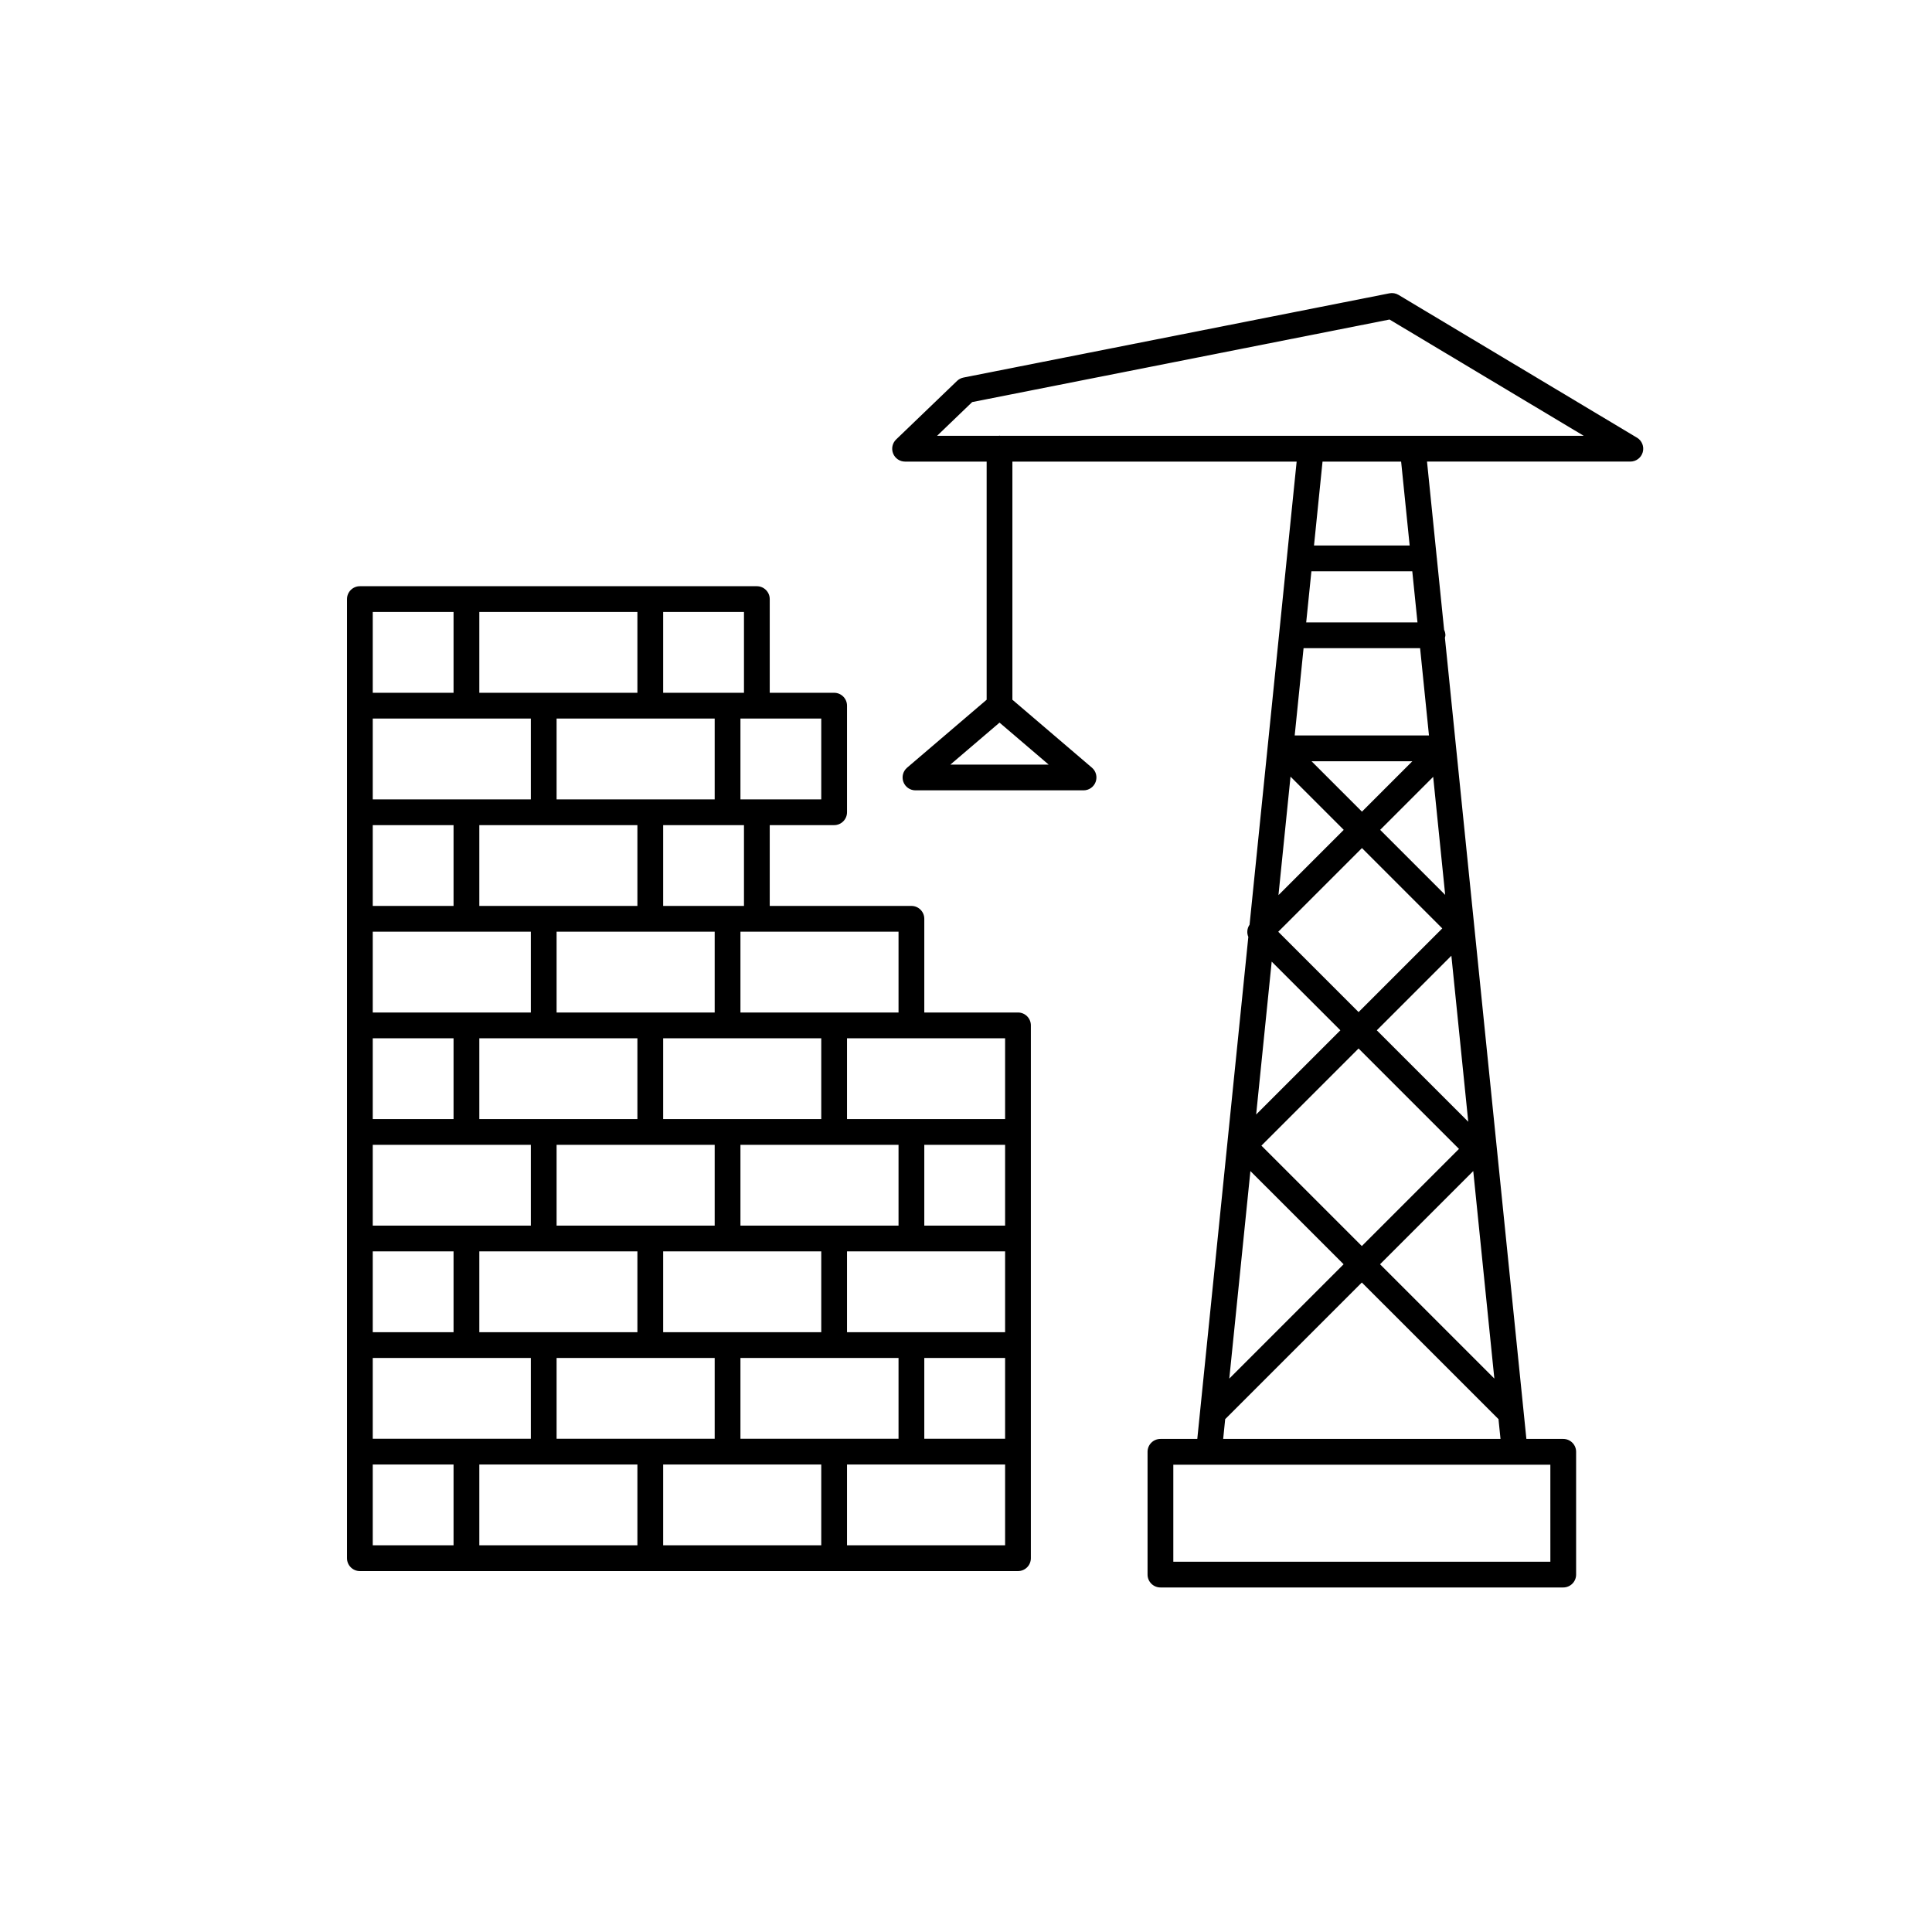
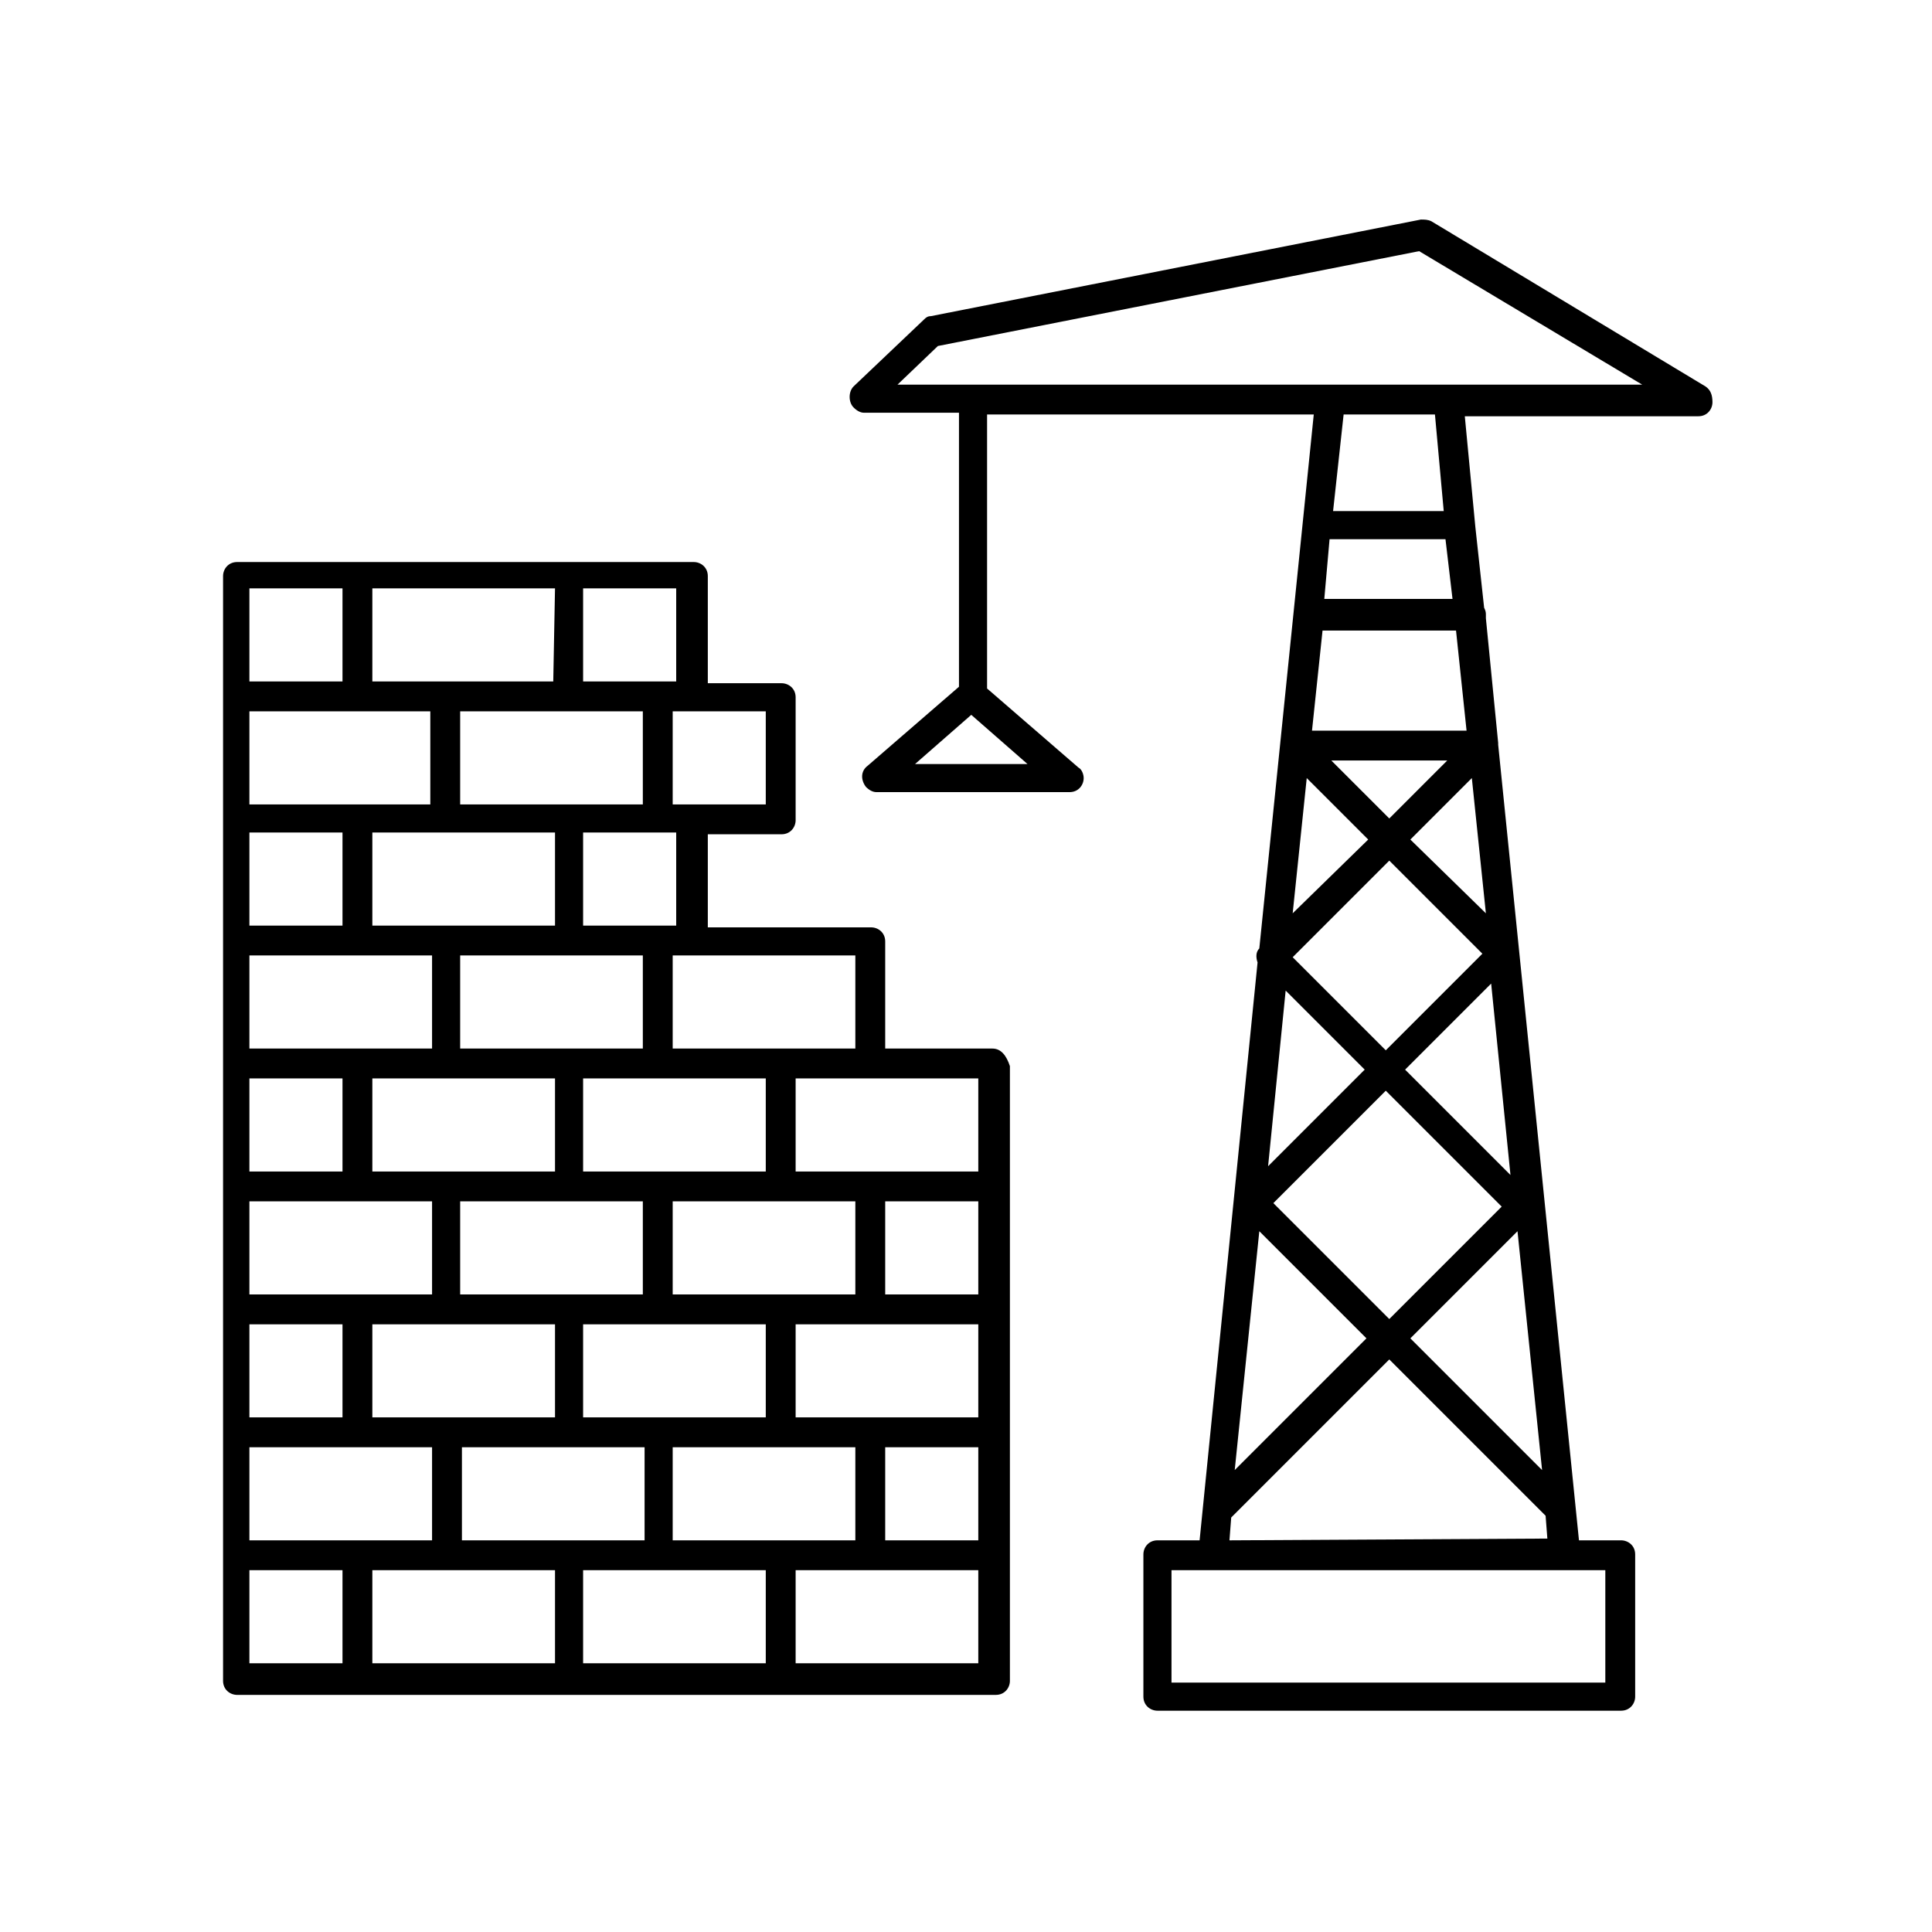
- <svg xmlns="http://www.w3.org/2000/svg" width="150" height="150" viewBox="0 0 150 150">
-   <rect x="101.016" y="67.801" width="9.189" height="8.82" transform="translate(-20.12808 95.82782) rotate(-45)" style="fill:none" />
-   <polygon points="101.827 59.102 105.741 63.016 109.655 59.102 101.827 59.102" style="fill:none" />
-   <polygon points="73.787 59.363 81.418 59.363 77.603 56.104 73.787 59.363" style="fill:none" />
-   <polygon points="104.319 98.159 97.081 90.921 95.443 107.035 104.319 98.159" style="fill:none" />
-   <rect x="100.272" y="83.562" width="10.667" height="11.025" transform="translate(-32.05461 100.7598) rotate(-44.99815)" style="fill:none" />
-   <polygon points="104.066 79.992 98.734 74.66 97.528 86.529 104.066 79.992" style="fill:none" />
-   <polygon points="65.762 113.705 65.762 119.979 78.036 119.979 78.036 113.705 70.762 113.705 65.762 113.705" style="fill:none" />
-   <rect x="28.941" y="47.514" width="6.273" height="6.274" style="fill:none" />
-   <polygon points="37.214 53.788 42.214 53.788 49.488 53.788 49.488 47.514 37.214 47.514 37.214 53.788" style="fill:none" />
-   <polygon points="51.488 53.788 56.488 53.788 57.762 53.788 57.762 47.514 51.488 47.514 51.488 53.788" style="fill:none" />
-   <polygon points="63.762 113.705 56.488 113.705 51.488 113.705 51.488 119.979 63.762 119.979 63.762 113.705" style="fill:none" />
-   <polygon points="49.488 113.705 42.214 113.705 37.214 113.705 37.214 119.979 49.488 119.979 49.488 113.705" style="fill:none" />
-   <rect x="28.941" y="113.705" width="6.273" height="6.273" style="fill:none" />
-   <polygon points="114.384 90.921 107.147 98.159 116.022 107.034 114.384 90.921" style="fill:none" />
-   <polygon points="102.019 42.354 109.446 42.354 108.783 35.839 102.682 35.839 102.019 42.354" style="fill:none" />
-   <path d="M116.301,110.141,105.733,99.573,95.123,110.183l-.156,1.535h21.531l-.158-1.551C116.328,110.156,116.312,110.152,116.301,110.141Z" style="fill:none" />
-   <path d="M75.48,31.218l-2.727,2.621h4.784c.023-.002.042-.013.065-.013s.043.012.065.013h45.296l-15.079-9.029Z" style="fill:none" />
-   <polygon points="107.155 64.43 112.203 69.478 111.272 60.313 107.155 64.43" style="fill:none" />
-   <polygon points="106.894 79.992 113.994 87.092 112.684 74.202 106.894 79.992" style="fill:none" />
-   <polygon points="101.412 48.322 110.052 48.322 109.649 44.354 101.816 44.354 101.412 48.322" style="fill:none" />
-   <polygon points="101.209 50.322 100.52 57.102 110.945 57.102 110.256 50.322 101.209 50.322" style="fill:none" />
-   <polygon points="93.86 113.718 91.096 113.718 91.096 121.25 120.369 121.25 120.369 113.718 117.604 113.718 93.86 113.718" style="fill:none" />
-   <polygon points="100.195 60.298 99.26 69.497 104.327 64.43 100.195 60.298" style="fill:none" />
-   <rect x="71.762" y="88.884" width="6.274" height="6.273" style="fill:none" />
-   <polygon points="65.762 97.157 65.762 103.432 70.762 103.432 78.036 103.432 78.036 97.157 70.762 97.157 65.762 97.157" style="fill:none" />
-   <polygon points="42.214 97.157 37.214 97.157 37.214 103.432 42.214 103.432 49.488 103.432 49.488 97.157 42.214 97.157" style="fill:none" />
-   <polygon points="56.488 97.157 51.488 97.157 51.488 103.432 56.488 103.432 63.762 103.432 63.762 97.157 56.488 97.157" style="fill:none" />
-   <rect x="28.941" y="97.157" width="6.273" height="6.274" style="fill:none" />
-   <rect x="28.941" y="80.61" width="6.273" height="6.274" style="fill:none" />
-   <polygon points="41.214 95.157 41.214 88.884 36.214 88.884 28.941 88.884 28.941 95.157 36.214 95.157 41.214 95.157" style="fill:none" />
-   <polygon points="64.762 105.432 57.488 105.432 57.488 111.705 64.762 111.705 69.762 111.705 69.762 105.432 64.762 105.432" style="fill:none" />
-   <polygon points="50.488 105.432 43.214 105.432 43.214 111.705 50.488 111.705 55.488 111.705 55.488 105.432 50.488 105.432" style="fill:none" />
-   <polygon points="28.941 62.062 36.214 62.062 41.214 62.062 41.214 55.788 36.214 55.788 28.941 55.788 28.941 62.062" style="fill:none" />
-   <polygon points="50.488 62.062 55.488 62.062 55.488 55.788 50.488 55.788 43.214 55.788 43.214 62.062 50.488 62.062" style="fill:none" />
-   <polygon points="36.214 105.432 28.941 105.432 28.941 111.705 36.214 111.705 41.214 111.705 41.214 105.432 36.214 105.432" style="fill:none" />
-   <polygon points="57.488 72.336 57.488 78.61 64.762 78.61 69.762 78.61 69.762 72.336 58.762 72.336 57.488 72.336" style="fill:none" />
-   <polygon points="65.762 80.61 65.762 86.884 70.762 86.884 78.036 86.884 78.036 80.61 70.762 80.61 65.762 80.61" style="fill:none" />
-   <rect x="71.762" y="105.432" width="6.274" height="6.273" style="fill:none" />
-   <polygon points="43.214 72.336 43.214 78.61 50.488 78.61 55.488 78.61 55.488 72.336 50.488 72.336 43.214 72.336" style="fill:none" />
-   <polygon points="42.214 64.063 37.214 64.063 37.214 70.336 42.214 70.336 49.488 70.336 49.488 64.063 42.214 64.063" style="fill:none" />
-   <polygon points="41.214 78.61 41.214 72.336 36.214 72.336 28.941 72.336 28.941 78.61 36.214 78.61 41.214 78.61" style="fill:none" />
-   <polygon points="57.488 55.788 57.488 62.062 58.762 62.062 63.762 62.062 63.762 55.788 58.762 55.788 57.488 55.788" style="fill:none" />
-   <polygon points="51.488 64.063 51.488 70.336 56.488 70.336 57.762 70.336 57.762 64.063 56.488 64.063 51.488 64.063" style="fill:none" />
-   <rect x="28.941" y="64.063" width="6.273" height="6.273" style="fill:none" />
-   <polygon points="51.488 80.61 51.488 86.884 56.488 86.884 63.762 86.884 63.762 80.61 56.488 80.61 51.488 80.61" style="fill:none" />
-   <polygon points="43.214 88.884 43.214 95.157 50.488 95.157 55.488 95.157 55.488 88.884 50.488 88.884 43.214 88.884" style="fill:none" />
-   <polygon points="37.214 80.61 37.214 86.884 42.214 86.884 49.488 86.884 49.488 80.61 42.214 80.61 37.214 80.61" style="fill:none" />
-   <polygon points="57.488 88.884 57.488 95.157 64.762 95.157 69.762 95.157 69.762 88.884 64.762 88.884 57.488 88.884" style="fill:none" />
-   <path d="M79.036,78.61H71.762V71.336a1.0 1,0,0,0-1-1h-11V64.063h5a1,1,0,0,0,1-1V54.788a1,1,0,0,0-1-1h-5V46.514a1,1,0,0,0-1-1H27.941a1,1,0,0,0-1,1V120.979a1.0 1,0,0,0,1,1H79.036a.999.999,0,0,0,1-1V79.61A.999.999,0,0,0,79.036,78.61Zm-14.274,33.096H57.488v-6.273H69.762v6.273Zm-14.274,0H43.214v-6.273H55.488v6.273Zm-14.274,0H28.941v-6.273H41.214v6.273Zm0-55.917h5v6.274H28.941V55.788Zm14.274,0h5v6.274H43.214V55.788ZM78.036,88.884v6.273H71.762V88.884Zm0,14.548H65.762V97.157H78.036Zm-21.548,0h-5V97.157H63.762v6.274Zm-14.274,0h-5V97.157H49.488v6.274Zm-13.273,0V97.157h6.273v6.274Zm0-14.548H41.214v6.273H28.941Zm0-8.274h6.273V86.884H28.941Zm0-8.273H41.214v6.273H28.941Zm0-8.273h6.273v6.273H28.941ZM55.488,95.157H43.214V88.884H55.488Zm-6-8.273H37.214V80.61H49.488Zm20.274,8.273H57.488V88.884H69.762Zm-6-8.273H51.488V80.61H63.762Zm-8.274-8.274H43.214V72.336H55.488ZM42.214,70.336h-5V64.063H49.488v6.273Zm29.548,35.096h6.274v6.273H71.762ZM78.036,86.884H65.762V80.61H78.036Zm-8.274-8.274H57.488V72.336H69.762Zm-12-8.273H51.488V64.063h6.274Zm6-8.274H57.488V55.788h6.274Zm-6-8.274H51.488V47.514h6.274Zm-8.274,0H37.214V47.514H49.488ZM28.941,47.514h6.273v6.274H28.941Zm0,66.191h6.273v6.273H28.941Zm8.273,0H49.488v6.273H37.214Zm14.274,0H63.762v6.273H51.488Zm26.548,6.273H65.762v-6.273H78.036Z" />
-   <path d="M127.094,33.981,108.582,22.896a1,1,0,0,0-.708-.123l-33.069,6.54a1.002,1.002,0,0,0-.499.26l-4.729,4.545a1,1,0,0,0,.693,1.721h6.333V54.327l-6.176,5.275a1,1,0,0,0,.649,1.76H84.128a1.0 1,0,0,0,.649-1.76l-6.175-5.275V35.839h22.069L97.016,71.794a.983.983,0,0,0-.096.948L92.957,111.718H90.096a.999.999,0,0,0-1,1v9.532a.999.999,0,0,0,1,1h31.273a.999.999,0,0,0,1-1V112.718a.999.999,0,0,0-1-1h-2.861l-5.447-53.575a.975.975,0,0,0-.018-.173l-.86-8.456a.952.952,0,0,0,.039-.192.983.983,0,0,0-.101-.423l-.562-5.53.003-.016c0-.017-.009-.031-.01-.048l-.759-7.468h15.787a1.0 1,0,0,0,.514-1.858ZM73.787,59.363l3.816-3.259L81.418,59.363Zm26.408.935,4.132,4.132-5.067,5.067Zm1.632-1.196h7.828L105.741,63.016Zm3.914,6.742,6.237,6.237-6.498,6.497L99.243,72.341Zm-1.675,14.148-6.538,6.537L98.734,74.66ZM97.081,90.921l7.237,7.237-8.876,8.876Zm.855-1.973,7.543-7.543,7.796,7.796-7.543,7.543Zm16.447,1.973,1.638,16.112-8.875-8.875ZM106.894,79.992l5.79-5.79,1.311,12.89Zm.261-15.562,4.117-4.116.932,9.165Zm-6.635-7.328.689-6.779h9.047l.689,6.779Zm9.533-8.779h-8.64l.404-3.968H109.649Zm10.317,72.928H91.096V113.718h29.273ZM94.967,111.718l.156-1.535,10.61-10.61,10.568,10.568c.012.012.028.015.04.026l.158,1.551Zm14.479-69.364h-7.427l.662-6.516h6.102Zm.241-8.516H77.668c-.023-.002-.042-.013-.065-.013s-.043.012-.065.013H72.753l2.727-2.621,32.404-6.409,15.079,9.029Z" />
+ <svg xmlns="http://www.w3.org/2000/svg" width="110" height="110" x="0px" y="0px" viewBox="0 0 110 110" style="enable-background:new 0 0 110 110;" xml:space="preserve">
+   <style type="text/css">
+ 	.st0{fill:none;}
+ </style>
+   <g>
+     <rect x="75.1" y="50.6" transform="matrix(0.7071 -0.7071 0.7071 0.7071 -15.2922 71.7441)" class="st0" width="7.8" height="7.5" />
+     <polygon class="st0" points="75.8,43.3 79.1,46.6 82.4,43.3  " />
+     <polygon class="st0" points="52.1,43.5 58.5,43.5 55.3,40.7  " />
+     <polygon class="st0" points="77.9,76.3 71.7,70.1 70.4,83.8  " />
+     <rect x="74.4" y="63.9" transform="matrix(0.7071 -0.7071 0.7071 0.7071 -25.3705 75.9122)" class="st0" width="9" height="9.3" />
+     <polygon class="st0" points="77.7,60.9 73.1,56.4 72.1,66.4  " />
+     <polygon class="st0" points="45.3,89.4 45.3,94.7 55.7,94.7 55.7,89.4 49.5,89.4  " />
+     <rect x="14.2" y="33.5" class="st0" width="5.3" height="5.3" />
+     <polygon class="st0" points="21.2,38.8 25.4,38.8 31.5,38.8 31.5,33.5 21.2,33.5  " />
+     <polygon class="st0" points="33.2,38.8 37.4,38.8 38.5,38.8 38.5,33.5 33.2,33.5  " />
+     <polygon class="st0" points="43.6,89.4 37.4,89.4 33.2,89.4 33.2,94.7 43.6,94.7  " />
+     <polygon class="st0" points="31.5,89.4 25.4,89.4 21.2,89.4 21.2,94.7 31.5,94.7  " />
+     <rect x="14.2" y="89.4" class="st0" width="5.3" height="5.3" />
+     <polygon class="st0" points="86.4,70.1 80.3,76.3 87.8,83.8  " />
+     <polygon class="st0" points="75.9,29.1 82.2,29.1 81.6,23.6 76.5,23.6  " />
+     <path class="st0" d="M88,86.4l-8.9-8.9l-9,9L70,87.7h18.2L88,86.4C88,86.4,88,86.4,88,86.4z" />
+     <path class="st0" d="M53.5,19.7l-2.3,2.2h4c0,0,0,0,0.1,0s0,0,0.1,0h38.3l-12.7-7.6L53.5,19.7z" />
+     <polygon class="st0" points="80.3,47.8 84.5,52 83.7,44.3  " />
+     <polygon class="st0" points="80,60.9 86,66.9 84.9,56  " />
+     <polygon class="st0" points="75.4,34.1 82.7,34.1 82.4,30.8 75.8,30.8  " />
+     <polygon class="st0" points="75.2,35.8 74.7,41.6 83.5,41.6 82.9,35.8  " />
+     <polygon class="st0" points="69,89.4 66.7,89.4 66.7,95.8 91.4,95.8 91.4,89.4 89.1,89.4  " />
+     <polygon class="st0" points="74.4,44.3 73.6,52 77.9,47.8  " />
+     <rect x="50.4" y="68.4" class="st0" width="5.3" height="5.3" />
+     <polygon class="st0" points="45.3,75.4 45.3,80.7 49.5,80.7 55.7,80.7 55.7,75.4 49.5,75.4  " />
+     <polygon class="st0" points="25.4,75.4 21.2,75.4 21.2,80.7 25.4,80.7 31.5,80.7 31.5,75.4  " />
+     <polygon class="st0" points="37.4,75.4 33.2,75.4 33.2,80.7 37.4,80.7 43.6,80.7 43.6,75.4  " />
+     <rect x="14.2" y="75.4" class="st0" width="5.3" height="5.3" />
+     <rect x="14.2" y="61.4" class="st0" width="5.3" height="5.3" />
+     <polygon class="st0" points="24.5,73.7 24.5,68.4 20.3,68.4 14.2,68.4 14.2,73.7 20.3,73.7  " />
+     <polygon class="st0" points="44.4,82.4 38.3,82.4 38.3,87.7 44.4,87.7 48.7,87.7 48.7,82.4  " />
+     <polygon class="st0" points="32.4,82.4 26.2,82.4 26.2,87.7 32.4,87.7 36.6,87.7 36.6,82.4  " />
+     <polygon class="st0" points="14.2,45.8 20.3,45.8 24.5,45.8 24.5,40.5 20.3,40.5 14.2,40.5  " />
+     <polygon class="st0" points="32.4,45.8 36.6,45.8 36.6,40.5 32.4,40.5 26.2,40.5 26.2,45.8  " />
+     <polygon class="st0" points="20.3,82.4 14.2,82.4 14.2,87.7 20.3,87.7 24.5,87.7 24.5,82.4  " />
+     <polygon class="st0" points="38.3,54.4 38.3,59.7 44.4,59.7 48.7,59.7 48.7,54.4 39.4,54.4  " />
+     <polygon class="st0" points="45.3,61.4 45.3,66.7 49.5,66.7 55.7,66.7 55.7,61.4 49.5,61.4  " />
+     <rect x="50.4" y="82.4" class="st0" width="5.3" height="5.3" />
+     <polygon class="st0" points="26.2,54.4 26.2,59.7 32.4,59.7 36.6,59.7 36.6,54.4 32.4,54.4  " />
+     <polygon class="st0" points="25.4,47.4 21.2,47.4 21.2,52.7 25.4,52.7 31.5,52.7 31.5,47.4  " />
+     <polygon class="st0" points="24.5,59.7 24.5,54.4 20.3,54.4 14.2,54.4 14.2,59.7 20.3,59.7  " />
+     <polygon class="st0" points="38.3,40.5 38.3,45.8 39.4,45.8 43.6,45.8 43.6,40.5 39.4,40.5  " />
+     <polygon class="st0" points="33.2,47.4 33.2,52.7 37.4,52.7 38.5,52.7 38.5,47.4 37.4,47.4  " />
+     <rect x="14.2" y="47.4" class="st0" width="5.3" height="5.3" />
+     <polygon class="st0" points="33.2,61.4 33.2,66.7 37.4,66.7 43.6,66.7 43.6,61.4 37.4,61.4  " />
+     <polygon class="st0" points="26.2,68.4 26.2,73.7 32.4,73.7 36.6,73.7 36.6,68.4 32.4,68.4  " />
+     <polygon class="st0" points="21.2,61.4 21.2,66.7 25.4,66.7 31.5,66.7 31.5,61.4 25.4,61.4  " />
+     <polygon class="st0" points="38.3,68.4 38.3,73.7 44.4,73.7 48.7,73.7 48.7,68.4 44.4,68.4  " />
+     <path d="M56.5,59.7h-6.1v-6.1c0-0.5-0.4-0.8-0.8-0.8c0,0,0,0,0,0h-9.3v-5.3h4.2c0.5,0,0.8-0.4,0.8-0.8v-7c0-0.5-0.4-0.8-0.8-0.8   h-4.2v-6.1c0-0.5-0.4-0.8-0.8-0.8h-26c-0.5,0-0.8,0.4-0.8,0.8v62.9c0,0.5,0.4,0.8,0.8,0.8c0,0,0,0,0,0h43.2c0.5,0,0.8-0.4,0.8-0.8   c0,0,0,0,0,0v-35C57.3,60.1,57,59.7,56.5,59.7C56.5,59.7,56.5,59.7,56.5,59.7z M44.4,87.7h-6.1v-5.3h10.4v5.3H44.4z M32.4,87.7   h-6.1v-5.3h10.4v5.3H32.4z M20.3,87.7h-6.1v-5.3h10.4v5.3H20.3z M20.3,40.5h4.2v5.3H14.2v-5.3L20.3,40.5z M32.4,40.5h4.2v5.3H26.2   v-5.3L32.4,40.5z M55.7,68.4v5.3h-5.3v-5.3H55.7z M55.7,80.7H45.3v-5.3h10.4V80.7z M37.4,80.7h-4.2v-5.3h10.4v5.3L37.4,80.7z    M25.4,80.7h-4.2v-5.3h10.4v5.3L25.4,80.7z M14.2,80.7v-5.3h5.3v5.3L14.2,80.7z M14.2,68.4h10.4v5.3H14.2L14.2,68.4z M14.2,61.4   h5.3v5.3h-5.3L14.2,61.4z M14.2,54.4h10.4v5.3H14.2L14.2,54.4z M14.2,47.4h5.3v5.3h-5.3L14.2,47.4z M36.6,73.7H26.2v-5.3h10.4V73.7   z M31.5,66.7H21.2v-5.3h10.4V66.7z M48.7,73.7H38.3v-5.3h10.4V73.7z M43.6,66.7H33.2v-5.3h10.4L43.6,66.7z M36.6,59.7H26.2v-5.3   h10.4L36.6,59.7z M25.4,52.7h-4.2v-5.3h10.4v5.3H25.4z M50.4,82.4h5.3v5.3h-5.3V82.4z M55.7,66.7H45.3v-5.3h10.4V66.7z M48.7,59.7   H38.3v-5.3h10.4L48.7,59.7z M38.5,52.7h-5.3v-5.3h5.3L38.5,52.7z M43.6,45.8h-5.3v-5.3h5.3L43.6,45.8z M38.5,38.8h-5.3v-5.3h5.3   L38.5,38.8z M31.5,38.8H21.2v-5.3h10.4L31.5,38.8z M14.2,33.5h5.3v5.3h-5.3V33.5z M14.2,89.4h5.3v5.3h-5.3V89.4z M21.2,89.4h10.4   v5.3H21.2V89.4z M33.2,89.4h10.4v5.3H33.2V89.4z M55.7,94.7H45.3v-5.3h10.4V94.7z" />
+     <path d="M97.1,22l-15.6-9.4c-0.2-0.1-0.4-0.1-0.6-0.1l-27.9,5.5c-0.2,0-0.3,0.1-0.4,0.2l-4,3.8c-0.3,0.3-0.3,0.9,0,1.2   c0.2,0.2,0.4,0.3,0.6,0.3h5.4v15.6l-5.2,4.5c-0.4,0.3-0.4,0.8-0.1,1.2c0.2,0.2,0.4,0.3,0.6,0.3h11c0.5,0,0.8-0.4,0.8-0.8   c0-0.2-0.1-0.5-0.3-0.6l-5.2-4.5V23.6h18.6L71.7,54c-0.2,0.2-0.2,0.5-0.1,0.8l-3.3,32.9h-2.4c-0.5,0-0.8,0.4-0.8,0.8c0,0,0,0,0,0   v8.1c0,0.5,0.4,0.8,0.8,0.8c0,0,0,0,0,0h26.4c0.5,0,0.8-0.4,0.8-0.8c0,0,0,0,0,0v-8.1c0-0.5-0.4-0.8-0.8-0.8c0,0,0,0,0,0h-2.4   l-4.6-45.3c0,0,0-0.1,0-0.1l-0.7-7.1c0-0.1,0-0.1,0-0.2c0-0.1,0-0.2-0.1-0.4L84,30l0,0c0,0,0,0,0,0l-0.6-6.3h13.3   c0.5,0,0.8-0.4,0.8-0.8C97.5,22.5,97.4,22.2,97.1,22L97.1,22z M52.1,43.5l3.2-2.8l3.2,2.8H52.1z M74.4,44.3l3.5,3.5L73.6,52   L74.4,44.3z M75.8,43.3h6.6l-3.3,3.3L75.8,43.3z M79.1,49l5.3,5.3l-5.5,5.5l-5.3-5.3L79.1,49z M77.7,60.9l-5.5,5.5l1-10L77.7,60.9z    M71.7,70.1l6.1,6.1l-7.5,7.5L71.7,70.1z M72.5,68.5l6.4-6.4l6.6,6.6l-6.4,6.4L72.5,68.5z M86.4,70.1l1.4,13.6l-7.5-7.5L86.4,70.1z    M80,60.9l4.9-4.9L86,66.9L80,60.9z M80.3,47.8l3.5-3.5l0.8,7.7L80.3,47.8z M74.7,41.6l0.6-5.7h7.6l0.6,5.7H74.7z M82.7,34.1h-7.3   l0.3-3.4h6.6L82.7,34.1z M91.4,95.8H66.7v-6.4h24.7V95.8z M70,87.7l0.1-1.3l9-9l8.9,8.9c0,0,0,0,0,0l0.1,1.3L70,87.7z M82.2,29.1   h-6.3l0.6-5.5h5.2L82.2,29.1z M82.4,21.9H55.3c0,0,0,0-0.1,0s0,0-0.1,0h-4l2.3-2.2l27.4-5.4l12.7,7.6H82.4z" />
+   </g>
</svg>
